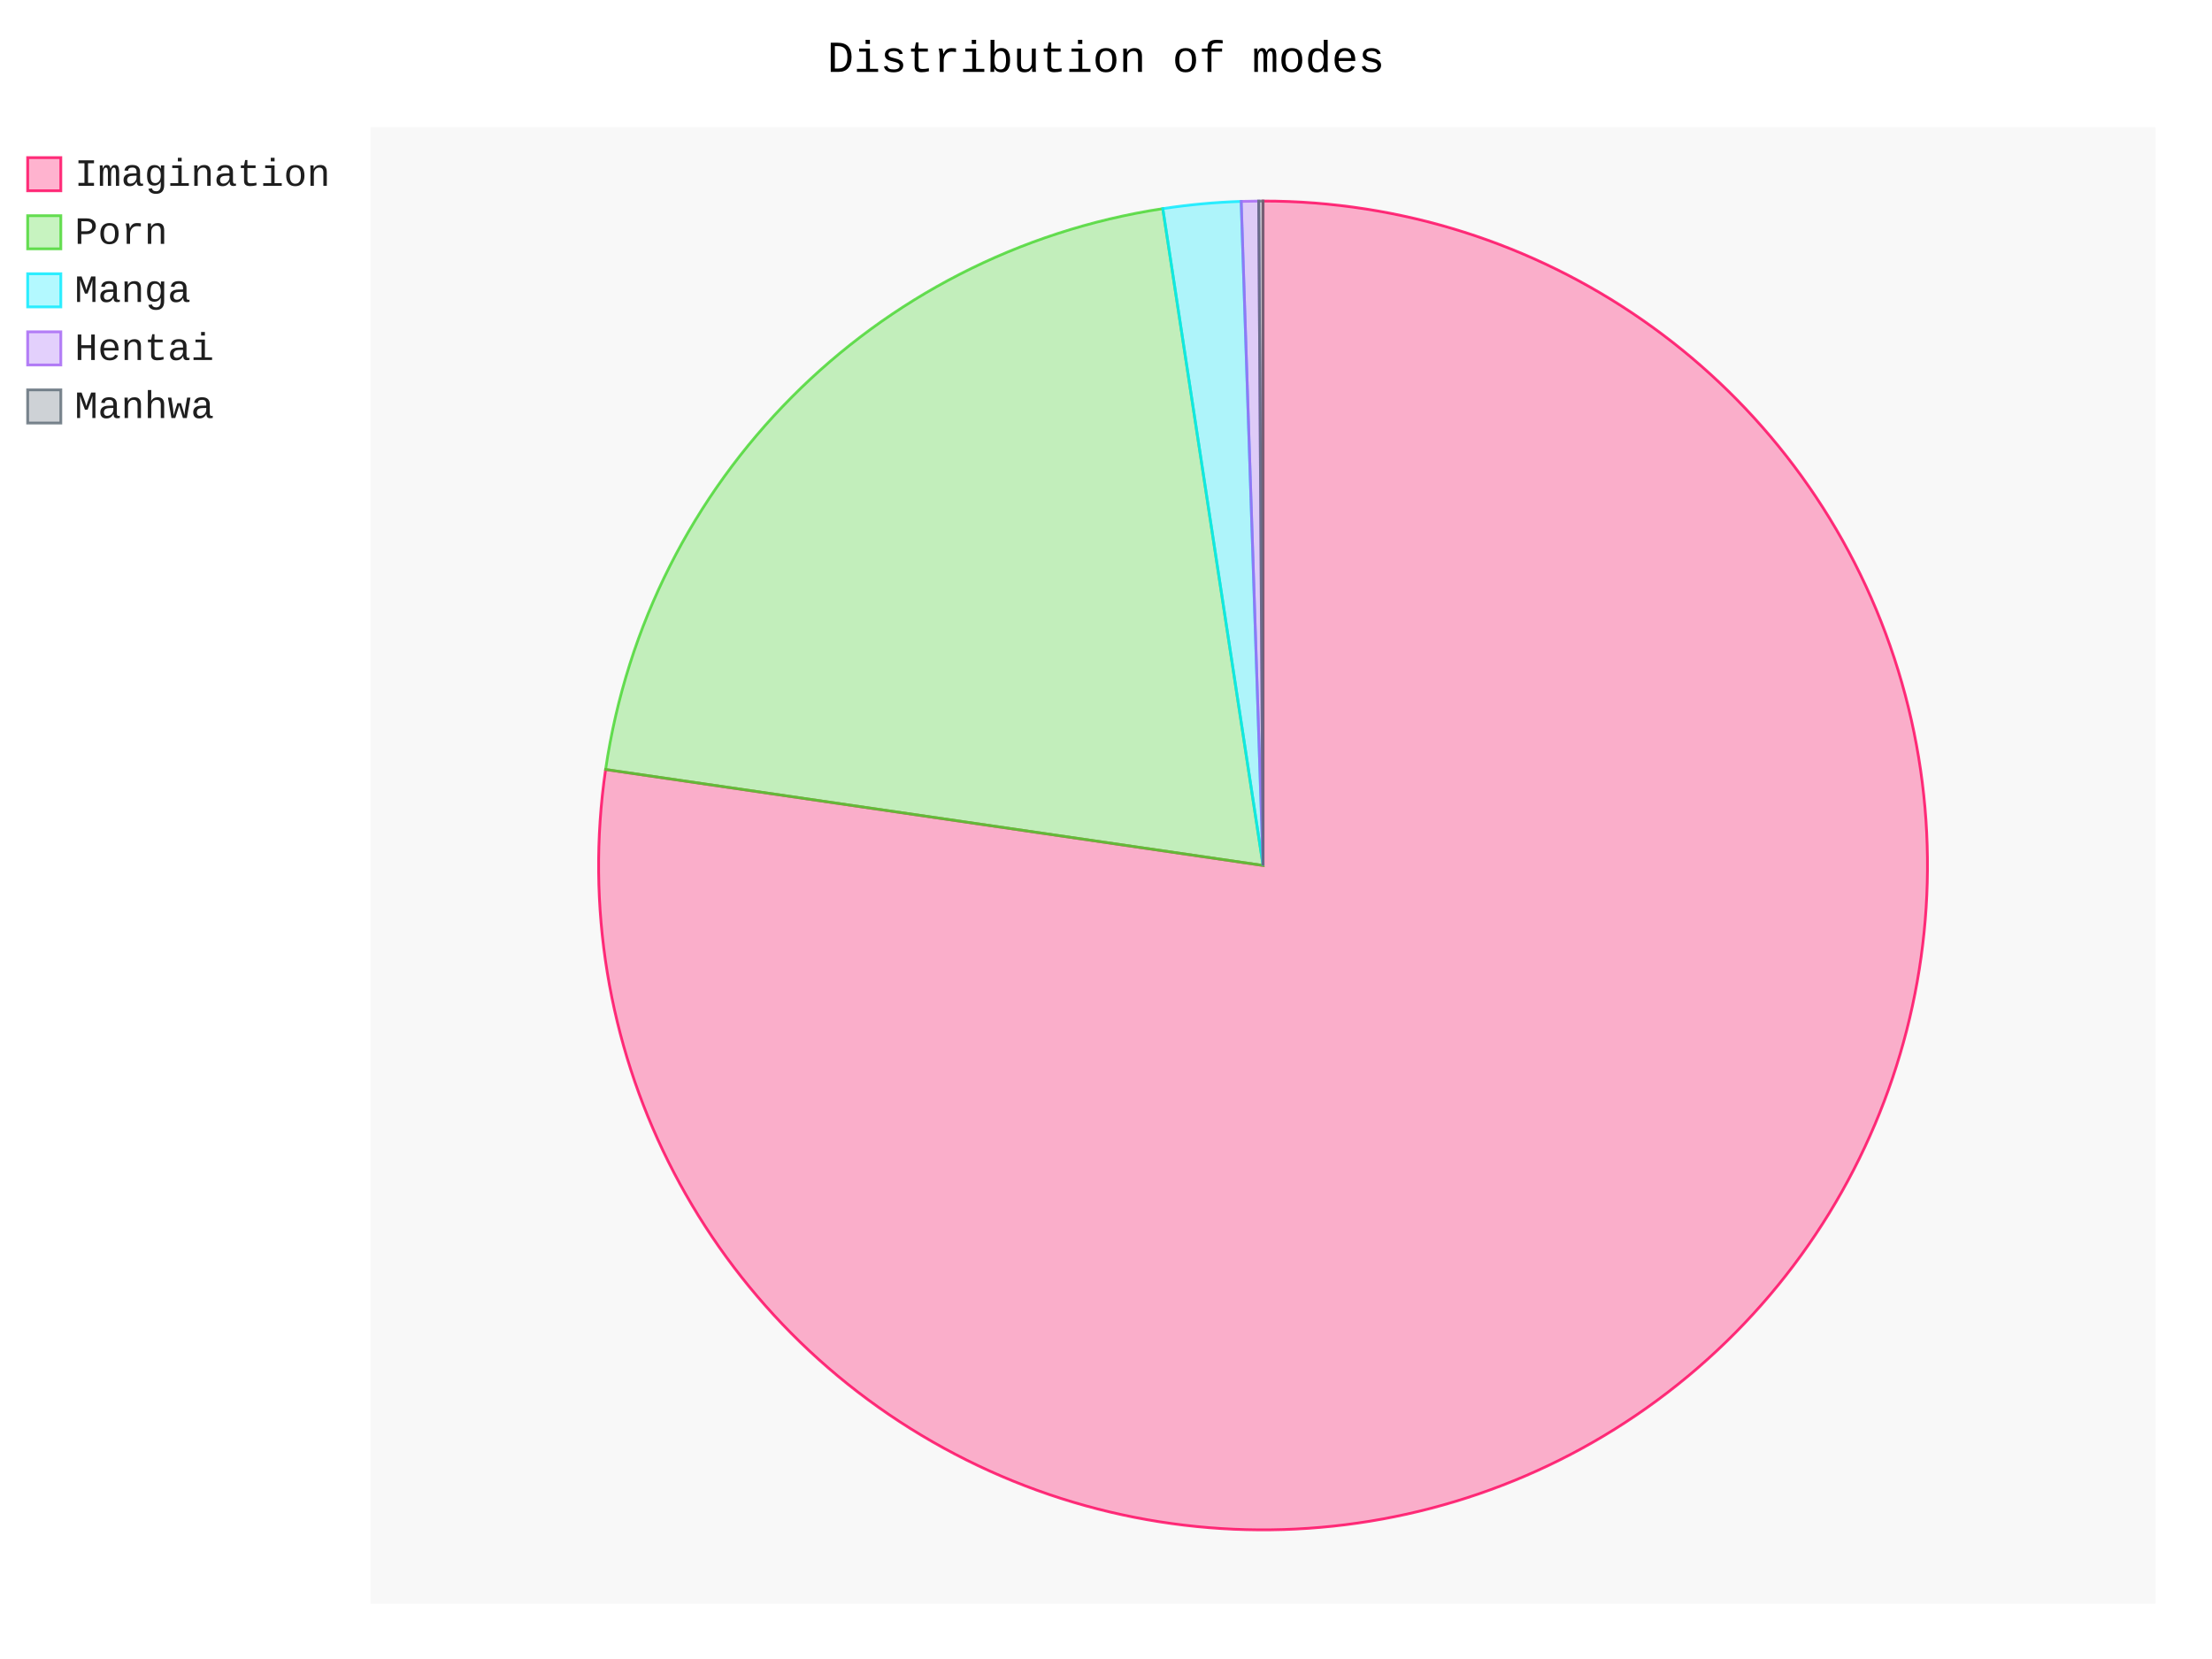
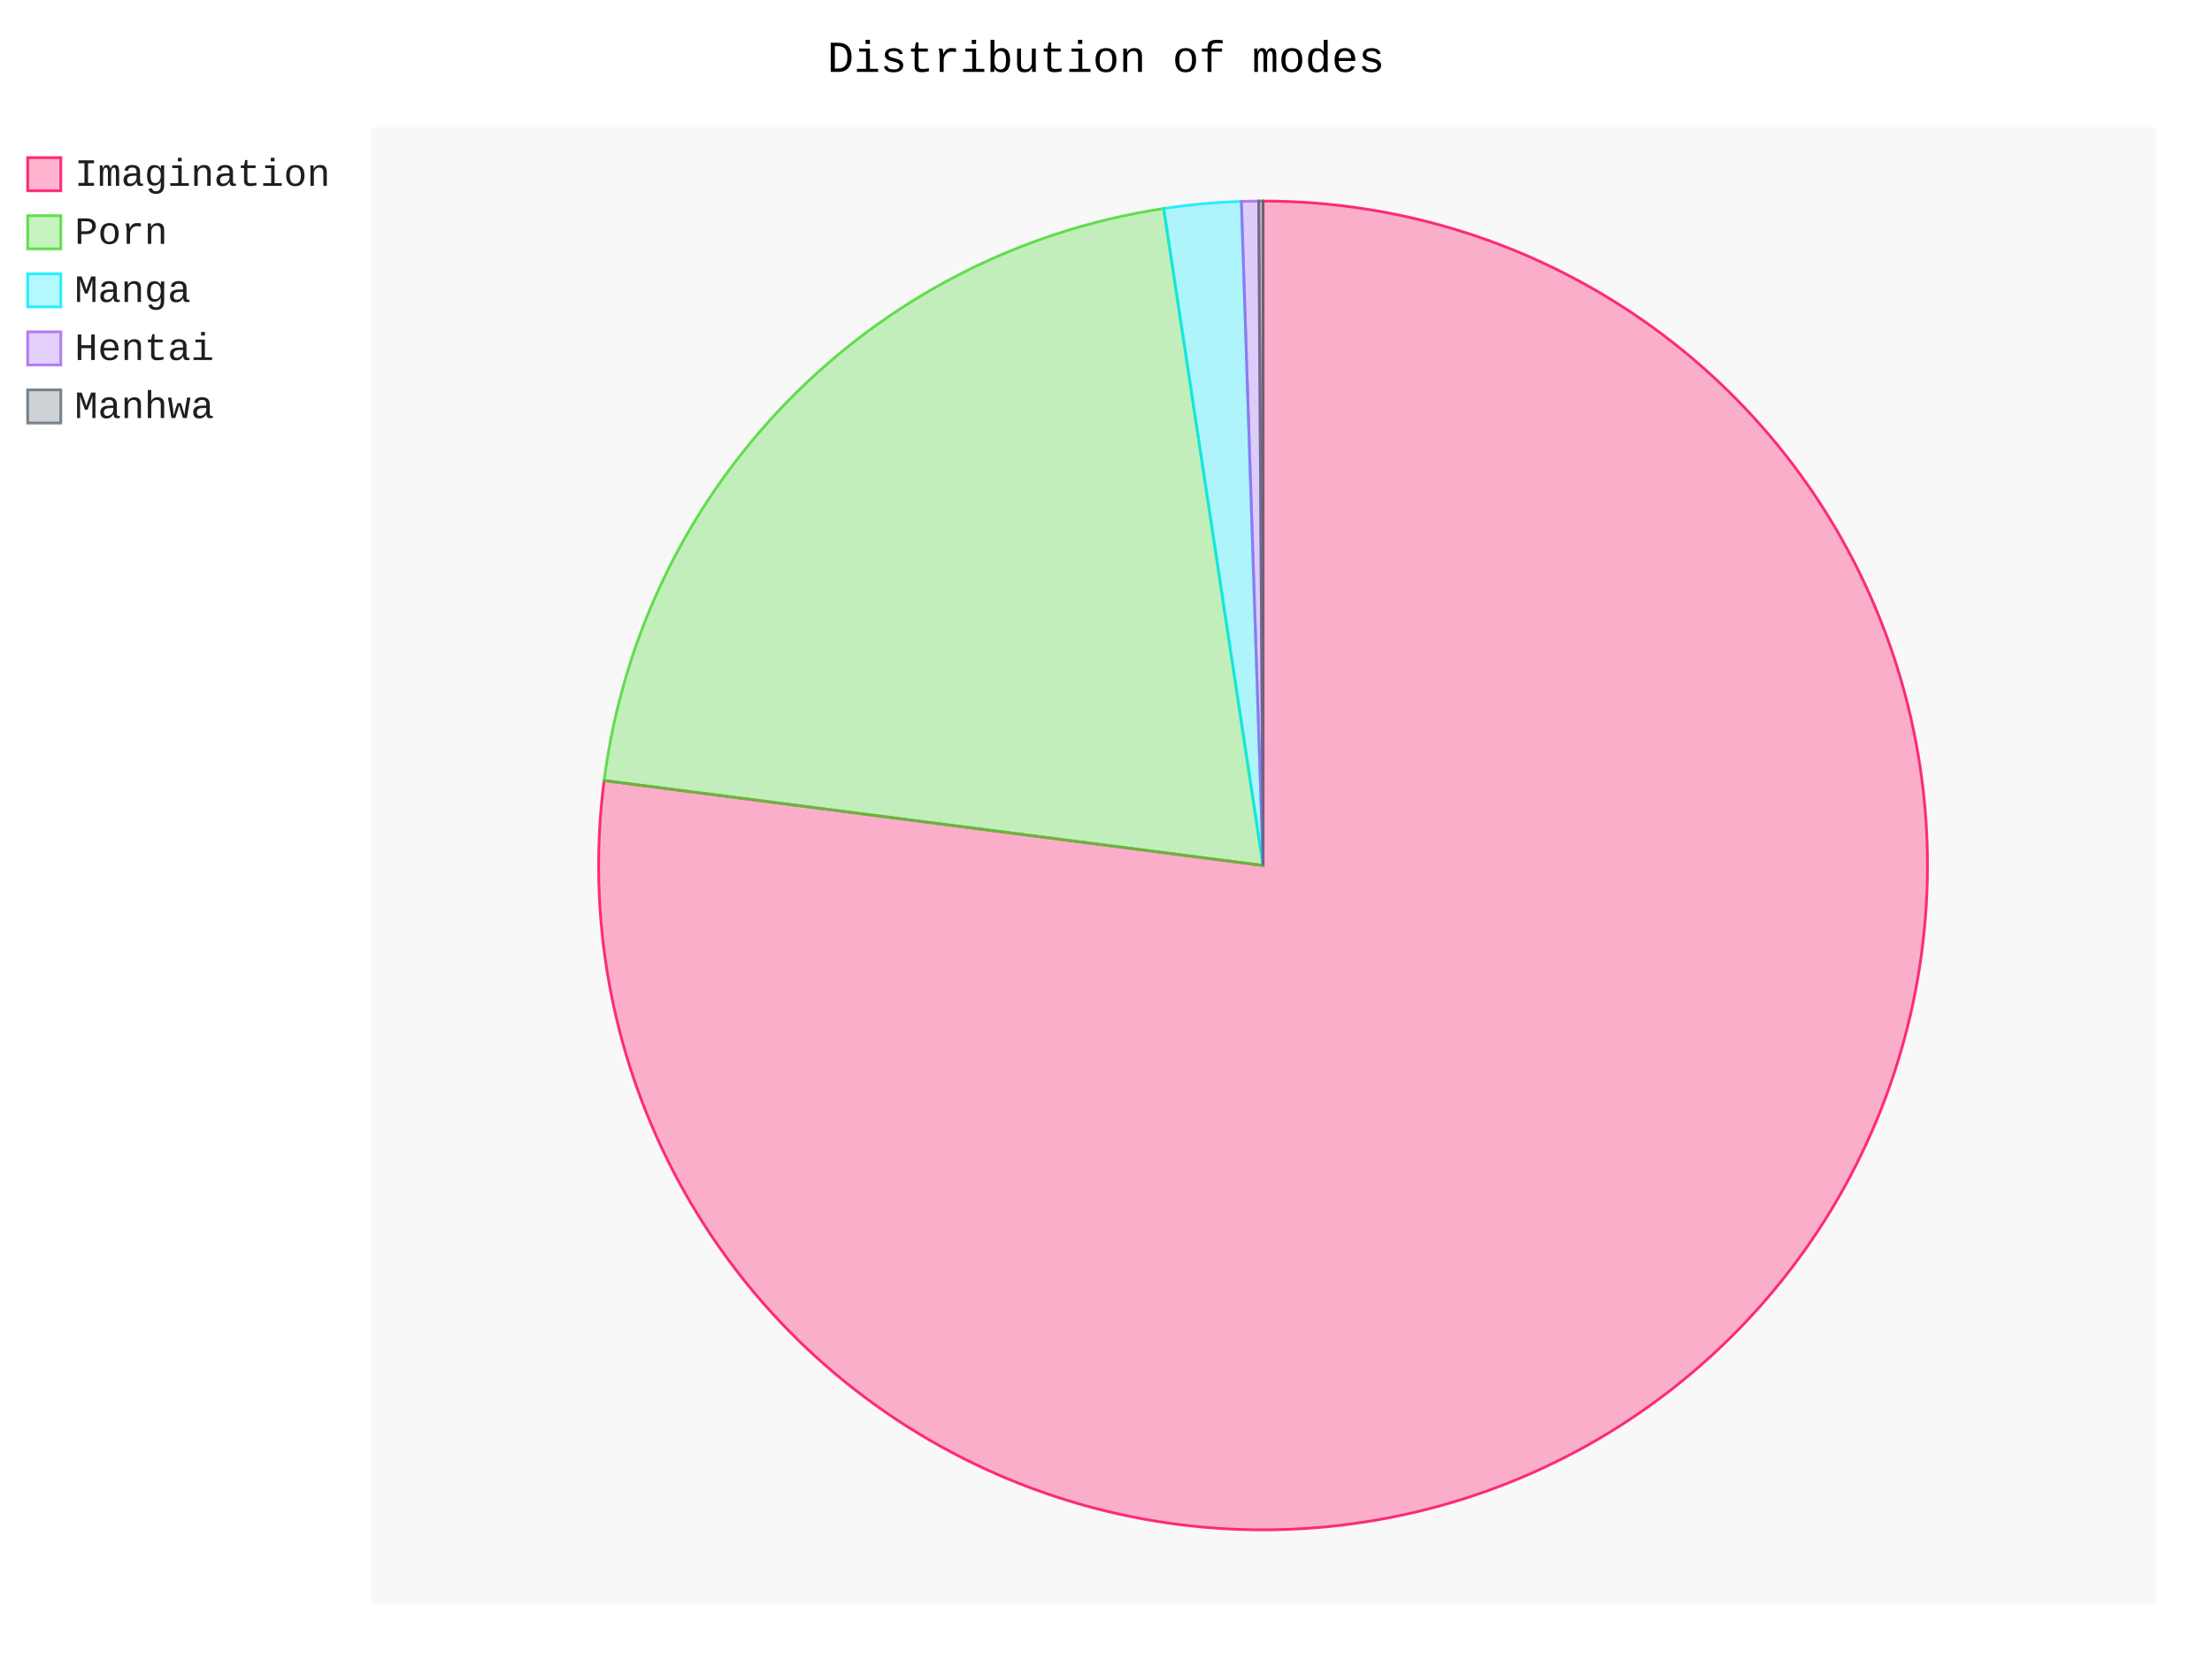
- <svg xmlns="http://www.w3.org/2000/svg" id="chart-ac68b195-cf0e-4a61-b8fe-f0a14c71ec48" class="pygal-chart" viewBox="0 0 800 600">
+ <svg xmlns="http://www.w3.org/2000/svg" id="chart-71731e8a-4568-432b-a1f2-9d0b131fac06" class="pygal-chart" viewBox="0 0 800 600">
  <defs>
-     <style type="text/css">#chart-ac68b195-cf0e-4a61-b8fe-f0a14c71ec48{-webkit-user-select:none;-webkit-font-smoothing:antialiased;font-family:Consolas,"Liberation Mono",Menlo,Courier,monospace}#chart-ac68b195-cf0e-4a61-b8fe-f0a14c71ec48 .title{font-family:Consolas,"Liberation Mono",Menlo,Courier,monospace;font-size:16px}#chart-ac68b195-cf0e-4a61-b8fe-f0a14c71ec48 .legends .legend text{font-family:Consolas,"Liberation Mono",Menlo,Courier,monospace;font-size:14px}#chart-ac68b195-cf0e-4a61-b8fe-f0a14c71ec48 .axis text{font-family:Consolas,"Liberation Mono",Menlo,Courier,monospace;font-size:10px}#chart-ac68b195-cf0e-4a61-b8fe-f0a14c71ec48 .axis text.major{font-family:Consolas,"Liberation Mono",Menlo,Courier,monospace;font-size:10px}#chart-ac68b195-cf0e-4a61-b8fe-f0a14c71ec48 .text-overlay text.value{font-family:Consolas,"Liberation Mono",Menlo,Courier,monospace;font-size:16px}#chart-ac68b195-cf0e-4a61-b8fe-f0a14c71ec48 .text-overlay text.label{font-family:Consolas,"Liberation Mono",Menlo,Courier,monospace;font-size:10px}#chart-ac68b195-cf0e-4a61-b8fe-f0a14c71ec48 .tooltip{font-family:Consolas,"Liberation Mono",Menlo,Courier,monospace;font-size:14px}#chart-ac68b195-cf0e-4a61-b8fe-f0a14c71ec48 text.no_data{font-family:Consolas,"Liberation Mono",Menlo,Courier,monospace;font-size:64px}
- #chart-ac68b195-cf0e-4a61-b8fe-f0a14c71ec48{background-color:transparent}#chart-ac68b195-cf0e-4a61-b8fe-f0a14c71ec48 path,#chart-ac68b195-cf0e-4a61-b8fe-f0a14c71ec48 line,#chart-ac68b195-cf0e-4a61-b8fe-f0a14c71ec48 rect,#chart-ac68b195-cf0e-4a61-b8fe-f0a14c71ec48 circle{-webkit-transition:0.3s ease-out;-moz-transition:0.3s ease-out;transition:0.3s ease-out}#chart-ac68b195-cf0e-4a61-b8fe-f0a14c71ec48 .graph &gt; .background{fill:transparent}#chart-ac68b195-cf0e-4a61-b8fe-f0a14c71ec48 .plot &gt; .background{fill:#f8f8f8}#chart-ac68b195-cf0e-4a61-b8fe-f0a14c71ec48 .graph{fill:rgba(30,30,30,1)}#chart-ac68b195-cf0e-4a61-b8fe-f0a14c71ec48 text.no_data{fill:rgba(0,0,0,1)}#chart-ac68b195-cf0e-4a61-b8fe-f0a14c71ec48 .title{fill:rgba(0,0,0,1)}#chart-ac68b195-cf0e-4a61-b8fe-f0a14c71ec48 .legends .legend text{fill:rgba(30,30,30,1)}#chart-ac68b195-cf0e-4a61-b8fe-f0a14c71ec48 .legends .legend:hover text{fill:rgba(0,0,0,1)}#chart-ac68b195-cf0e-4a61-b8fe-f0a14c71ec48 .axis .line{stroke:rgba(0,0,0,1)}#chart-ac68b195-cf0e-4a61-b8fe-f0a14c71ec48 .axis .guide.line{stroke:#aaa}#chart-ac68b195-cf0e-4a61-b8fe-f0a14c71ec48 .axis .major.line{stroke:rgba(30,30,30,1)}#chart-ac68b195-cf0e-4a61-b8fe-f0a14c71ec48 .axis text.major{fill:rgba(0,0,0,1)}#chart-ac68b195-cf0e-4a61-b8fe-f0a14c71ec48 .axis.y .guides:hover .guide.line,#chart-ac68b195-cf0e-4a61-b8fe-f0a14c71ec48 .line-graph .axis.x .guides:hover .guide.line,#chart-ac68b195-cf0e-4a61-b8fe-f0a14c71ec48 .stackedline-graph .axis.x .guides:hover .guide.line,#chart-ac68b195-cf0e-4a61-b8fe-f0a14c71ec48 .xy-graph .axis.x .guides:hover .guide.line{stroke:rgba(0,0,0,1)}#chart-ac68b195-cf0e-4a61-b8fe-f0a14c71ec48 .axis .guides:hover text{fill:rgba(0,0,0,1)}#chart-ac68b195-cf0e-4a61-b8fe-f0a14c71ec48 .reactive{fill-opacity:.3;stroke-opacity:.8;stroke-width:1}#chart-ac68b195-cf0e-4a61-b8fe-f0a14c71ec48 .ci{stroke:rgba(30,30,30,1)}#chart-ac68b195-cf0e-4a61-b8fe-f0a14c71ec48 .reactive.active,#chart-ac68b195-cf0e-4a61-b8fe-f0a14c71ec48 .active .reactive{fill-opacity:.8;stroke-opacity:.95;stroke-width:4}#chart-ac68b195-cf0e-4a61-b8fe-f0a14c71ec48 .ci .reactive.active{stroke-width:1.5}#chart-ac68b195-cf0e-4a61-b8fe-f0a14c71ec48 .series text{fill:rgba(0,0,0,1)}#chart-ac68b195-cf0e-4a61-b8fe-f0a14c71ec48 .tooltip rect{fill:#f8f8f8;stroke:rgba(0,0,0,1);-webkit-transition:opacity 0.3s ease-out;-moz-transition:opacity 0.3s ease-out;transition:opacity 0.3s ease-out}#chart-ac68b195-cf0e-4a61-b8fe-f0a14c71ec48 .tooltip .label{fill:rgba(30,30,30,1)}#chart-ac68b195-cf0e-4a61-b8fe-f0a14c71ec48 .tooltip .label{fill:rgba(30,30,30,1)}#chart-ac68b195-cf0e-4a61-b8fe-f0a14c71ec48 .tooltip .legend{font-size:.8em;fill:#aaa}#chart-ac68b195-cf0e-4a61-b8fe-f0a14c71ec48 .tooltip .x_label{font-size:.6em;fill:rgba(0,0,0,1)}#chart-ac68b195-cf0e-4a61-b8fe-f0a14c71ec48 .tooltip .xlink{font-size:.5em;text-decoration:underline}#chart-ac68b195-cf0e-4a61-b8fe-f0a14c71ec48 .tooltip .value{font-size:1.5em}#chart-ac68b195-cf0e-4a61-b8fe-f0a14c71ec48 .bound{font-size:.5em}#chart-ac68b195-cf0e-4a61-b8fe-f0a14c71ec48 .max-value{font-size:.75em;fill:#aaa}#chart-ac68b195-cf0e-4a61-b8fe-f0a14c71ec48 .map-element{fill:#f8f8f8;stroke:#aaa !important}#chart-ac68b195-cf0e-4a61-b8fe-f0a14c71ec48 .map-element .reactive{fill-opacity:inherit;stroke-opacity:inherit}#chart-ac68b195-cf0e-4a61-b8fe-f0a14c71ec48 .color-0,#chart-ac68b195-cf0e-4a61-b8fe-f0a14c71ec48 .color-0 a:visited{stroke:#ff005d;fill:#ff005d}#chart-ac68b195-cf0e-4a61-b8fe-f0a14c71ec48 .color-1,#chart-ac68b195-cf0e-4a61-b8fe-f0a14c71ec48 .color-1 a:visited{stroke:#44d62c;fill:#44d62c}#chart-ac68b195-cf0e-4a61-b8fe-f0a14c71ec48 .color-2,#chart-ac68b195-cf0e-4a61-b8fe-f0a14c71ec48 .color-2 a:visited{stroke:#00eaff;fill:#00eaff}#chart-ac68b195-cf0e-4a61-b8fe-f0a14c71ec48 .color-3,#chart-ac68b195-cf0e-4a61-b8fe-f0a14c71ec48 .color-3 a:visited{stroke:#a262f4;fill:#a262f4}#chart-ac68b195-cf0e-4a61-b8fe-f0a14c71ec48 .color-4,#chart-ac68b195-cf0e-4a61-b8fe-f0a14c71ec48 .color-4 a:visited{stroke:#5c6975;fill:#5c6975}#chart-ac68b195-cf0e-4a61-b8fe-f0a14c71ec48 .text-overlay .color-0 text{fill:black}#chart-ac68b195-cf0e-4a61-b8fe-f0a14c71ec48 .text-overlay .color-1 text{fill:black}#chart-ac68b195-cf0e-4a61-b8fe-f0a14c71ec48 .text-overlay .color-2 text{fill:black}#chart-ac68b195-cf0e-4a61-b8fe-f0a14c71ec48 .text-overlay .color-3 text{fill:black}#chart-ac68b195-cf0e-4a61-b8fe-f0a14c71ec48 .text-overlay .color-4 text{fill:black}
- #chart-ac68b195-cf0e-4a61-b8fe-f0a14c71ec48 text.no_data{text-anchor:middle}#chart-ac68b195-cf0e-4a61-b8fe-f0a14c71ec48 .guide.line{fill:none}#chart-ac68b195-cf0e-4a61-b8fe-f0a14c71ec48 .centered{text-anchor:middle}#chart-ac68b195-cf0e-4a61-b8fe-f0a14c71ec48 .title{text-anchor:middle}#chart-ac68b195-cf0e-4a61-b8fe-f0a14c71ec48 .legends .legend text{fill-opacity:1}#chart-ac68b195-cf0e-4a61-b8fe-f0a14c71ec48 .axis.x text{text-anchor:middle}#chart-ac68b195-cf0e-4a61-b8fe-f0a14c71ec48 .axis.x:not(.web) text[transform]{text-anchor:start}#chart-ac68b195-cf0e-4a61-b8fe-f0a14c71ec48 .axis.x:not(.web) text[transform].backwards{text-anchor:end}#chart-ac68b195-cf0e-4a61-b8fe-f0a14c71ec48 .axis.y text{text-anchor:end}#chart-ac68b195-cf0e-4a61-b8fe-f0a14c71ec48 .axis.y text[transform].backwards{text-anchor:start}#chart-ac68b195-cf0e-4a61-b8fe-f0a14c71ec48 .axis.y2 text{text-anchor:start}#chart-ac68b195-cf0e-4a61-b8fe-f0a14c71ec48 .axis.y2 text[transform].backwards{text-anchor:end}#chart-ac68b195-cf0e-4a61-b8fe-f0a14c71ec48 .axis .guide.line{stroke-dasharray:4,4;stroke:#ccc}#chart-ac68b195-cf0e-4a61-b8fe-f0a14c71ec48 .axis .major.guide.line{stroke-dasharray:6,6;stroke:#bbb}#chart-ac68b195-cf0e-4a61-b8fe-f0a14c71ec48 .horizontal .axis.y .guide.line,#chart-ac68b195-cf0e-4a61-b8fe-f0a14c71ec48 .horizontal .axis.y2 .guide.line,#chart-ac68b195-cf0e-4a61-b8fe-f0a14c71ec48 .vertical .axis.x .guide.line{opacity:0}#chart-ac68b195-cf0e-4a61-b8fe-f0a14c71ec48 .horizontal .axis.always_show .guide.line,#chart-ac68b195-cf0e-4a61-b8fe-f0a14c71ec48 .vertical .axis.always_show .guide.line{opacity:1 !important}#chart-ac68b195-cf0e-4a61-b8fe-f0a14c71ec48 .axis.y .guides:hover .guide.line,#chart-ac68b195-cf0e-4a61-b8fe-f0a14c71ec48 .axis.y2 .guides:hover .guide.line,#chart-ac68b195-cf0e-4a61-b8fe-f0a14c71ec48 .axis.x .guides:hover .guide.line{opacity:1}#chart-ac68b195-cf0e-4a61-b8fe-f0a14c71ec48 .axis .guides:hover text{opacity:1}#chart-ac68b195-cf0e-4a61-b8fe-f0a14c71ec48 .nofill{fill:none}#chart-ac68b195-cf0e-4a61-b8fe-f0a14c71ec48 .subtle-fill{fill-opacity:.2}#chart-ac68b195-cf0e-4a61-b8fe-f0a14c71ec48 .dot{stroke-width:1px;fill-opacity:1;stroke-opacity:1}#chart-ac68b195-cf0e-4a61-b8fe-f0a14c71ec48 .dot.active{stroke-width:5px}#chart-ac68b195-cf0e-4a61-b8fe-f0a14c71ec48 .dot.negative{fill:transparent}#chart-ac68b195-cf0e-4a61-b8fe-f0a14c71ec48 text,#chart-ac68b195-cf0e-4a61-b8fe-f0a14c71ec48 tspan{stroke:none !important}#chart-ac68b195-cf0e-4a61-b8fe-f0a14c71ec48 .series text.active{opacity:1}#chart-ac68b195-cf0e-4a61-b8fe-f0a14c71ec48 .tooltip rect{fill-opacity:.95;stroke-width:.5}#chart-ac68b195-cf0e-4a61-b8fe-f0a14c71ec48 .tooltip text{fill-opacity:1}#chart-ac68b195-cf0e-4a61-b8fe-f0a14c71ec48 .showable{visibility:hidden}#chart-ac68b195-cf0e-4a61-b8fe-f0a14c71ec48 .showable.shown{visibility:visible}#chart-ac68b195-cf0e-4a61-b8fe-f0a14c71ec48 .gauge-background{fill:rgba(240,240,240,1);stroke:none}#chart-ac68b195-cf0e-4a61-b8fe-f0a14c71ec48 .bg-lines{stroke:transparent;stroke-width:2px}</style>
+     <style type="text/css">#chart-71731e8a-4568-432b-a1f2-9d0b131fac06{-webkit-user-select:none;-webkit-font-smoothing:antialiased;font-family:Consolas,"Liberation Mono",Menlo,Courier,monospace}#chart-71731e8a-4568-432b-a1f2-9d0b131fac06 .title{font-family:Consolas,"Liberation Mono",Menlo,Courier,monospace;font-size:16px}#chart-71731e8a-4568-432b-a1f2-9d0b131fac06 .legends .legend text{font-family:Consolas,"Liberation Mono",Menlo,Courier,monospace;font-size:14px}#chart-71731e8a-4568-432b-a1f2-9d0b131fac06 .axis text{font-family:Consolas,"Liberation Mono",Menlo,Courier,monospace;font-size:10px}#chart-71731e8a-4568-432b-a1f2-9d0b131fac06 .axis text.major{font-family:Consolas,"Liberation Mono",Menlo,Courier,monospace;font-size:10px}#chart-71731e8a-4568-432b-a1f2-9d0b131fac06 .text-overlay text.value{font-family:Consolas,"Liberation Mono",Menlo,Courier,monospace;font-size:16px}#chart-71731e8a-4568-432b-a1f2-9d0b131fac06 .text-overlay text.label{font-family:Consolas,"Liberation Mono",Menlo,Courier,monospace;font-size:10px}#chart-71731e8a-4568-432b-a1f2-9d0b131fac06 .tooltip{font-family:Consolas,"Liberation Mono",Menlo,Courier,monospace;font-size:14px}#chart-71731e8a-4568-432b-a1f2-9d0b131fac06 text.no_data{font-family:Consolas,"Liberation Mono",Menlo,Courier,monospace;font-size:64px}
+ #chart-71731e8a-4568-432b-a1f2-9d0b131fac06{background-color:transparent}#chart-71731e8a-4568-432b-a1f2-9d0b131fac06 path,#chart-71731e8a-4568-432b-a1f2-9d0b131fac06 line,#chart-71731e8a-4568-432b-a1f2-9d0b131fac06 rect,#chart-71731e8a-4568-432b-a1f2-9d0b131fac06 circle{-webkit-transition:0.3s ease-out;-moz-transition:0.3s ease-out;transition:0.3s ease-out}#chart-71731e8a-4568-432b-a1f2-9d0b131fac06 .graph &gt; .background{fill:transparent}#chart-71731e8a-4568-432b-a1f2-9d0b131fac06 .plot &gt; .background{fill:#f8f8f8}#chart-71731e8a-4568-432b-a1f2-9d0b131fac06 .graph{fill:rgba(30,30,30,1)}#chart-71731e8a-4568-432b-a1f2-9d0b131fac06 text.no_data{fill:rgba(0,0,0,1)}#chart-71731e8a-4568-432b-a1f2-9d0b131fac06 .title{fill:rgba(0,0,0,1)}#chart-71731e8a-4568-432b-a1f2-9d0b131fac06 .legends .legend text{fill:rgba(30,30,30,1)}#chart-71731e8a-4568-432b-a1f2-9d0b131fac06 .legends .legend:hover text{fill:rgba(0,0,0,1)}#chart-71731e8a-4568-432b-a1f2-9d0b131fac06 .axis .line{stroke:rgba(0,0,0,1)}#chart-71731e8a-4568-432b-a1f2-9d0b131fac06 .axis .guide.line{stroke:#aaa}#chart-71731e8a-4568-432b-a1f2-9d0b131fac06 .axis .major.line{stroke:rgba(30,30,30,1)}#chart-71731e8a-4568-432b-a1f2-9d0b131fac06 .axis text.major{fill:rgba(0,0,0,1)}#chart-71731e8a-4568-432b-a1f2-9d0b131fac06 .axis.y .guides:hover .guide.line,#chart-71731e8a-4568-432b-a1f2-9d0b131fac06 .line-graph .axis.x .guides:hover .guide.line,#chart-71731e8a-4568-432b-a1f2-9d0b131fac06 .stackedline-graph .axis.x .guides:hover .guide.line,#chart-71731e8a-4568-432b-a1f2-9d0b131fac06 .xy-graph .axis.x .guides:hover .guide.line{stroke:rgba(0,0,0,1)}#chart-71731e8a-4568-432b-a1f2-9d0b131fac06 .axis .guides:hover text{fill:rgba(0,0,0,1)}#chart-71731e8a-4568-432b-a1f2-9d0b131fac06 .reactive{fill-opacity:.3;stroke-opacity:.8;stroke-width:1}#chart-71731e8a-4568-432b-a1f2-9d0b131fac06 .ci{stroke:rgba(30,30,30,1)}#chart-71731e8a-4568-432b-a1f2-9d0b131fac06 .reactive.active,#chart-71731e8a-4568-432b-a1f2-9d0b131fac06 .active .reactive{fill-opacity:.8;stroke-opacity:.95;stroke-width:4}#chart-71731e8a-4568-432b-a1f2-9d0b131fac06 .ci .reactive.active{stroke-width:1.5}#chart-71731e8a-4568-432b-a1f2-9d0b131fac06 .series text{fill:rgba(0,0,0,1)}#chart-71731e8a-4568-432b-a1f2-9d0b131fac06 .tooltip rect{fill:#f8f8f8;stroke:rgba(0,0,0,1);-webkit-transition:opacity 0.3s ease-out;-moz-transition:opacity 0.3s ease-out;transition:opacity 0.3s ease-out}#chart-71731e8a-4568-432b-a1f2-9d0b131fac06 .tooltip .label{fill:rgba(30,30,30,1)}#chart-71731e8a-4568-432b-a1f2-9d0b131fac06 .tooltip .label{fill:rgba(30,30,30,1)}#chart-71731e8a-4568-432b-a1f2-9d0b131fac06 .tooltip .legend{font-size:.8em;fill:#aaa}#chart-71731e8a-4568-432b-a1f2-9d0b131fac06 .tooltip .x_label{font-size:.6em;fill:rgba(0,0,0,1)}#chart-71731e8a-4568-432b-a1f2-9d0b131fac06 .tooltip .xlink{font-size:.5em;text-decoration:underline}#chart-71731e8a-4568-432b-a1f2-9d0b131fac06 .tooltip .value{font-size:1.5em}#chart-71731e8a-4568-432b-a1f2-9d0b131fac06 .bound{font-size:.5em}#chart-71731e8a-4568-432b-a1f2-9d0b131fac06 .max-value{font-size:.75em;fill:#aaa}#chart-71731e8a-4568-432b-a1f2-9d0b131fac06 .map-element{fill:#f8f8f8;stroke:#aaa !important}#chart-71731e8a-4568-432b-a1f2-9d0b131fac06 .map-element .reactive{fill-opacity:inherit;stroke-opacity:inherit}#chart-71731e8a-4568-432b-a1f2-9d0b131fac06 .color-0,#chart-71731e8a-4568-432b-a1f2-9d0b131fac06 .color-0 a:visited{stroke:#ff005d;fill:#ff005d}#chart-71731e8a-4568-432b-a1f2-9d0b131fac06 .color-1,#chart-71731e8a-4568-432b-a1f2-9d0b131fac06 .color-1 a:visited{stroke:#44d62c;fill:#44d62c}#chart-71731e8a-4568-432b-a1f2-9d0b131fac06 .color-2,#chart-71731e8a-4568-432b-a1f2-9d0b131fac06 .color-2 a:visited{stroke:#00eaff;fill:#00eaff}#chart-71731e8a-4568-432b-a1f2-9d0b131fac06 .color-3,#chart-71731e8a-4568-432b-a1f2-9d0b131fac06 .color-3 a:visited{stroke:#a262f4;fill:#a262f4}#chart-71731e8a-4568-432b-a1f2-9d0b131fac06 .color-4,#chart-71731e8a-4568-432b-a1f2-9d0b131fac06 .color-4 a:visited{stroke:#5c6975;fill:#5c6975}#chart-71731e8a-4568-432b-a1f2-9d0b131fac06 .text-overlay .color-0 text{fill:black}#chart-71731e8a-4568-432b-a1f2-9d0b131fac06 .text-overlay .color-1 text{fill:black}#chart-71731e8a-4568-432b-a1f2-9d0b131fac06 .text-overlay .color-2 text{fill:black}#chart-71731e8a-4568-432b-a1f2-9d0b131fac06 .text-overlay .color-3 text{fill:black}#chart-71731e8a-4568-432b-a1f2-9d0b131fac06 .text-overlay .color-4 text{fill:black}
+ #chart-71731e8a-4568-432b-a1f2-9d0b131fac06 text.no_data{text-anchor:middle}#chart-71731e8a-4568-432b-a1f2-9d0b131fac06 .guide.line{fill:none}#chart-71731e8a-4568-432b-a1f2-9d0b131fac06 .centered{text-anchor:middle}#chart-71731e8a-4568-432b-a1f2-9d0b131fac06 .title{text-anchor:middle}#chart-71731e8a-4568-432b-a1f2-9d0b131fac06 .legends .legend text{fill-opacity:1}#chart-71731e8a-4568-432b-a1f2-9d0b131fac06 .axis.x text{text-anchor:middle}#chart-71731e8a-4568-432b-a1f2-9d0b131fac06 .axis.x:not(.web) text[transform]{text-anchor:start}#chart-71731e8a-4568-432b-a1f2-9d0b131fac06 .axis.x:not(.web) text[transform].backwards{text-anchor:end}#chart-71731e8a-4568-432b-a1f2-9d0b131fac06 .axis.y text{text-anchor:end}#chart-71731e8a-4568-432b-a1f2-9d0b131fac06 .axis.y text[transform].backwards{text-anchor:start}#chart-71731e8a-4568-432b-a1f2-9d0b131fac06 .axis.y2 text{text-anchor:start}#chart-71731e8a-4568-432b-a1f2-9d0b131fac06 .axis.y2 text[transform].backwards{text-anchor:end}#chart-71731e8a-4568-432b-a1f2-9d0b131fac06 .axis .guide.line{stroke-dasharray:4,4;stroke:#ccc}#chart-71731e8a-4568-432b-a1f2-9d0b131fac06 .axis .major.guide.line{stroke-dasharray:6,6;stroke:#bbb}#chart-71731e8a-4568-432b-a1f2-9d0b131fac06 .horizontal .axis.y .guide.line,#chart-71731e8a-4568-432b-a1f2-9d0b131fac06 .horizontal .axis.y2 .guide.line,#chart-71731e8a-4568-432b-a1f2-9d0b131fac06 .vertical .axis.x .guide.line{opacity:0}#chart-71731e8a-4568-432b-a1f2-9d0b131fac06 .horizontal .axis.always_show .guide.line,#chart-71731e8a-4568-432b-a1f2-9d0b131fac06 .vertical .axis.always_show .guide.line{opacity:1 !important}#chart-71731e8a-4568-432b-a1f2-9d0b131fac06 .axis.y .guides:hover .guide.line,#chart-71731e8a-4568-432b-a1f2-9d0b131fac06 .axis.y2 .guides:hover .guide.line,#chart-71731e8a-4568-432b-a1f2-9d0b131fac06 .axis.x .guides:hover .guide.line{opacity:1}#chart-71731e8a-4568-432b-a1f2-9d0b131fac06 .axis .guides:hover text{opacity:1}#chart-71731e8a-4568-432b-a1f2-9d0b131fac06 .nofill{fill:none}#chart-71731e8a-4568-432b-a1f2-9d0b131fac06 .subtle-fill{fill-opacity:.2}#chart-71731e8a-4568-432b-a1f2-9d0b131fac06 .dot{stroke-width:1px;fill-opacity:1;stroke-opacity:1}#chart-71731e8a-4568-432b-a1f2-9d0b131fac06 .dot.active{stroke-width:5px}#chart-71731e8a-4568-432b-a1f2-9d0b131fac06 .dot.negative{fill:transparent}#chart-71731e8a-4568-432b-a1f2-9d0b131fac06 text,#chart-71731e8a-4568-432b-a1f2-9d0b131fac06 tspan{stroke:none !important}#chart-71731e8a-4568-432b-a1f2-9d0b131fac06 .series text.active{opacity:1}#chart-71731e8a-4568-432b-a1f2-9d0b131fac06 .tooltip rect{fill-opacity:.95;stroke-width:.5}#chart-71731e8a-4568-432b-a1f2-9d0b131fac06 .tooltip text{fill-opacity:1}#chart-71731e8a-4568-432b-a1f2-9d0b131fac06 .showable{visibility:hidden}#chart-71731e8a-4568-432b-a1f2-9d0b131fac06 .showable.shown{visibility:visible}#chart-71731e8a-4568-432b-a1f2-9d0b131fac06 .gauge-background{fill:rgba(240,240,240,1);stroke:none}#chart-71731e8a-4568-432b-a1f2-9d0b131fac06 .bg-lines{stroke:transparent;stroke-width:2px}</style>
  </defs>
  <g class="graph pie-graph vertical">
    <rect x="0" y="0" width="800" height="600" class="background" />
    <g transform="translate(134, 46)" class="plot">
      <rect x="0" y="0" width="645.6" height="534" class="background" />
      <g class="series serie-0 color-0">
        <g class="slices">
          <g class="slice">
-             <path d="M322.8 26.7 A240.3 240.3 0 1 1 85.018 232.303 L322.8 267 A0 0 0 1 0 322.8 267 z" class="slice reactive tooltip-trigger" />
+             <path d="M322.8 26.7 A240.3 240.3 0 1 1 84.469 236.299 L322.8 267 A0 0 0 1 0 322.8 267 z" class="slice reactive tooltip-trigger" />
          </g>
        </g>
      </g>
      <g class="series serie-1 color-1">
        <g class="slices">
          <g class="slice">
-             <path d="M85.018 232.303 A240.3 240.3 0 0 1 286.538 29.452 L322.8 267 A0 0 0 0 0 322.8 267 z" class="slice reactive tooltip-trigger" />
+             <path d="M84.469 236.299 A240.3 240.3 0 0 1 286.856 29.403 L322.8 267 A0 0 0 0 0 322.8 267 z" class="slice reactive tooltip-trigger" />
          </g>
        </g>
      </g>
      <g class="series serie-2 color-2">
        <g class="slices">
          <g class="slice">
-             <path d="M286.538 29.452 A240.3 240.3 0 0 1 314.888 26.83 L322.8 267 A0 0 0 0 0 322.8 267 z" class="slice reactive tooltip-trigger" />
+             <path d="M286.856 29.403 A240.3 240.3 0 0 1 314.958 26.828 L322.8 267 A0 0 0 0 0 322.8 267 z" class="slice reactive tooltip-trigger" />
          </g>
        </g>
      </g>
      <g class="series serie-3 color-3">
        <g class="slices">
          <g class="slice">
-             <path d="M314.888 26.83 A240.3 240.3 0 0 1 321.217 26.705 L322.8 267 A0 0 0 0 0 322.8 267 z" class="slice reactive tooltip-trigger" />
+             <path d="M314.958 26.828 A240.3 240.3 0 0 1 321.231 26.705 L322.8 267 A0 0 0 0 0 322.8 267 z" class="slice reactive tooltip-trigger" />
          </g>
        </g>
      </g>
      <g class="series serie-4 color-4">
        <g class="slices">
          <g class="slice">
-             <path d="M321.217 26.705 A240.3 240.3 0 0 1 322.8 26.7 L322.8 267 A0 0 0 0 0 322.8 267 z" class="slice reactive tooltip-trigger" />
+             <path d="M321.231 26.705 A240.3 240.3 0 0 1 322.8 26.7 L322.8 267 A0 0 0 0 0 322.8 267 z" class="slice reactive tooltip-trigger" />
          </g>
        </g>
      </g>
    </g>
    <g class="titles">
      <text x="400.0" y="26" class="title plot_title">Distribution of modes</text>
    </g>
    <g transform="translate(134, 46)" class="plot overlay">
      <g class="series serie-0 color-0" />
      <g class="series serie-1 color-1" />
      <g class="series serie-2 color-2" />
      <g class="series serie-3 color-3" />
      <g class="series serie-4 color-4" />
    </g>
    <g transform="translate(134, 46)" class="plot text-overlay">
      <g class="series serie-0 color-0" />
      <g class="series serie-1 color-1" />
      <g class="series serie-2 color-2" />
      <g class="series serie-3 color-3" />
      <g class="series serie-4 color-4" />
    </g>
    <g transform="translate(134, 46)" class="plot tooltip-overlay">
      <g transform="translate(0 0)" style="opacity: 0" class="tooltip">
        <rect rx="0" ry="0" width="0" height="0" class="tooltip-box" />
        <g class="text" />
      </g>
    </g>
    <g transform="translate(10, 56)" class="legends">
      <g id="activate-serie-0" class="legend reactive activate-serie">
        <rect x="0.0" y="1.0" width="12" height="12" class="color-0 reactive" />
        <text x="17.0" y="11.2">Imagination</text>
      </g>
      <g id="activate-serie-1" class="legend reactive activate-serie">
        <rect x="0.0" y="22.0" width="12" height="12" class="color-1 reactive" />
        <text x="17.0" y="32.2">Porn</text>
      </g>
      <g id="activate-serie-2" class="legend reactive activate-serie">
        <rect x="0.0" y="43.0" width="12" height="12" class="color-2 reactive" />
        <text x="17.0" y="53.2">Manga</text>
      </g>
      <g id="activate-serie-3" class="legend reactive activate-serie">
        <rect x="0.0" y="64.0" width="12" height="12" class="color-3 reactive" />
        <text x="17.0" y="74.2">Hentai</text>
      </g>
      <g id="activate-serie-4" class="legend reactive activate-serie">
        <rect x="0.0" y="85.0" width="12" height="12" class="color-4 reactive" />
        <text x="17.0" y="95.2">Manhwa</text>
      </g>
    </g>
    <g transform="translate(790, 56)" class="legends" />
  </g>
</svg>
